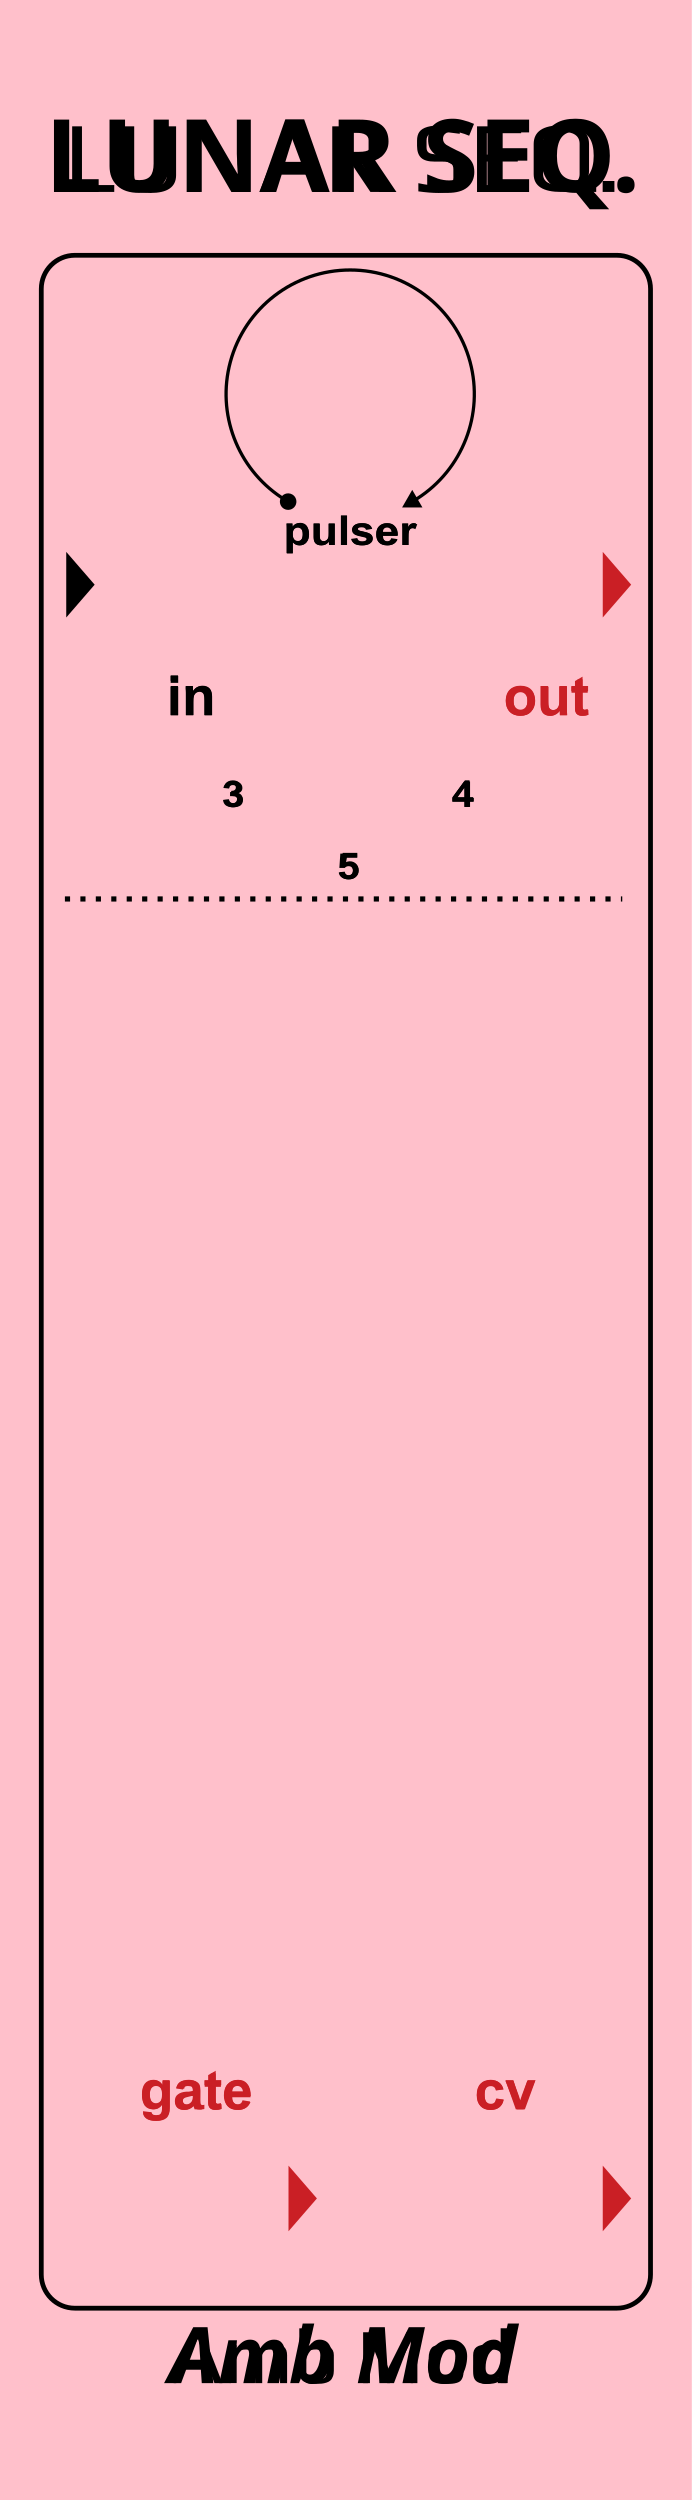
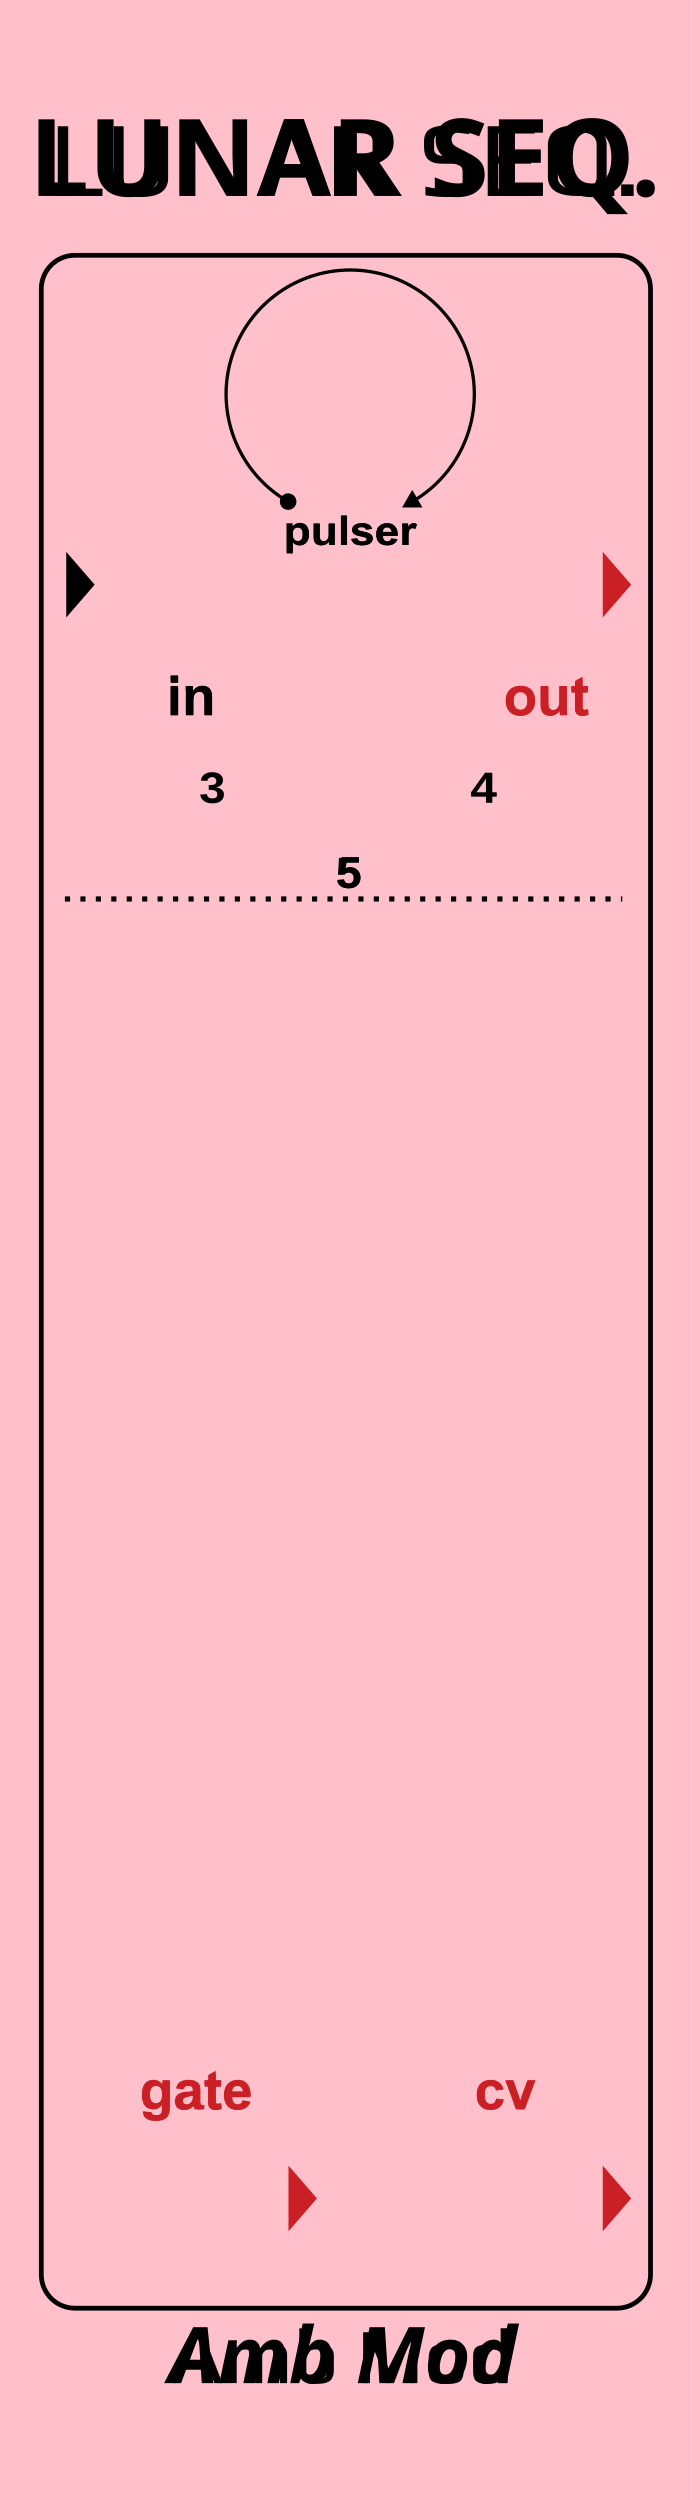
<svg xmlns="http://www.w3.org/2000/svg" width="35.56mm" height="128.5mm" viewBox="0 0 35.56 128.5" version="1.1" id="svg1">
  <defs id="defs1">
    <rect x="84.1" y="60.777" width="17.973" height="14.954" id="rect20" />
    <rect x="-6.86" y="102.347" width="128.14" height="83.689" id="rect11" />
  </defs>
  <rect x="0" y="0" width="35.56" height="128.5" style="fill:#ffc0cb;fill-opacity:1;stroke:none" id="rect1" />
  <rect x="2.122" y="13.122" width="31.315" height="105.519" rx="1.726" ry="1.726" style="fill:none;fill-opacity:1;stroke:#000;stroke-width:0.245;stroke-linejoin:round" id="box-clock" />
-   <text x="42.061" y="40.221" text-anchor="middle" id="label-stages" style="font-weight:bold;font-size:2.187px;font-family:Arial;text-anchor:middle;fill:#000;stroke-width:1" transform="scale(1.041629,0.9600343)">stages</text>
  <text x="17.278" y="29.177" text-anchor="middle" id="label-pulser" style="font-weight:bold;font-size:2.187px;font-family:Arial;text-anchor:middle;fill:#000;stroke-width:1" transform="scale(1.041629,0.9600343)">pulser</text>
  <g id="g1" transform="translate(9.71841)">
    <text x="7.901" y="122.492" font-family="sans-serif" font-size="4.025px" text-anchor="middle" fill="#000" id="text52" style="stroke-width:1.548">
      <tspan style="font-style:italic;font-variant:normal;font-weight:bold;font-stretch:normal;font-family:Play;-inkscape-font-specification:'Play Bold Italic';stroke-width:1.548" id="tspan52">Amb Mod</tspan>
    </text>
    <path style="font-style:italic;font-weight:bold;font-size:4.025px;font-family:Play;-inkscape-font-specification:'Play Bold Italic';text-anchor:middle;fill:#000;stroke-width:1.548" d="m 0.245,119.88 h 0.451 l 1.014,2.612 H 1.303 l -0.298,-0.793 h -1.119 l -0.294,0.793 h -0.386 z m 0.664,1.549 -0.443,-1.179 h -0.036 l -0.443,1.179 z m 1.175,-0.885 h 0.362 v 0.237 q 0.056,-0.278 0.656,-0.278 0.487,0 0.608,0.266 0.036,-0.129 0.217,-0.197 0.185,-0.068 0.451,-0.068 0.362,0 0.511,0.137 0.149,0.133 0.149,0.423 v 1.429 H 4.676 v -1.405 q 0,-0.076 -0.012,-0.125 -0.012,-0.048 -0.048,-0.097 -0.08,-0.101 -0.358,-0.101 -0.213,0 -0.318,0.028 -0.105,0.028 -0.145,0.097 -0.036,0.068 -0.036,0.197 v 1.405 H 3.396 v -1.405 q 0,-0.076 -0.012,-0.125 -0.012,-0.048 -0.048,-0.097 -0.08,-0.101 -0.354,-0.101 -0.221,0 -0.334,0.028 -0.113,0.028 -0.157,0.097 -0.044,0.064 -0.044,0.197 v 1.405 H 2.084 Z m 4.451,1.988 q -0.217,0 -0.35,-0.024 -0.129,-0.02 -0.258,-0.081 Q 5.666,122.303 5.666,121.856 v -2.181 h 0.362 v 0.584 0.229 q -0.004,0.105 -0.004,0.233 0.02,-0.093 0.169,-0.157 0.153,-0.06 0.443,-0.06 0.805,0 0.805,0.551 v 0.801 q 0,0.173 -0.052,0.302 -0.048,0.129 -0.129,0.201 -0.072,0.068 -0.201,0.109 -0.125,0.04 -0.25,0.052 -0.113,0.012 -0.274,0.012 z m 0.008,-0.237 q 0.209,0 0.318,-0.028 0.113,-0.032 0.161,-0.113 0.048,-0.081 0.048,-0.245 v -0.765 q 0,-0.165 -0.048,-0.245 -0.048,-0.085 -0.161,-0.109 -0.109,-0.028 -0.322,-0.028 -0.197,0 -0.306,0.032 -0.109,0.032 -0.157,0.117 -0.048,0.081 -0.048,0.233 v 0.765 q 0,0.165 0.044,0.245 0.048,0.081 0.157,0.113 0.109,0.028 0.314,0.028 z M 8.946,119.88 h 0.584 l 0.837,2.173 0.012,0.004 0.793,-2.177 h 0.563 v 2.612 h -0.342 v -2.209 h -0.02 l -0.841,2.209 h -0.35 l -0.865,-2.209 h -0.02 v 2.209 h -0.35 z m 4.266,2.652 q -0.258,0 -0.386,-0.02 -0.129,-0.016 -0.258,-0.076 -0.133,-0.06 -0.193,-0.193 -0.06,-0.137 -0.06,-0.366 v -0.676 q 0,-0.181 0.044,-0.318 0.044,-0.137 0.117,-0.213 0.06,-0.068 0.181,-0.105 0.125,-0.04 0.254,-0.052 0.145,-0.008 0.302,-0.008 0.209,0 0.314,0.012 0.109,0.008 0.229,0.04 0.125,0.036 0.193,0.109 0.068,0.072 0.117,0.209 0.044,0.141 0.044,0.326 v 0.676 q 0,0.342 -0.157,0.499 -0.064,0.064 -0.185,0.101 -0.121,0.036 -0.25,0.048 -0.153,0.008 -0.306,0.008 z m 0,-0.237 q 0.169,0 0.245,-0.008 0.076,-0.008 0.149,-0.044 0.072,-0.032 0.101,-0.105 0.032,-0.076 0.032,-0.209 v -0.789 q 0,-0.181 -0.044,-0.262 -0.044,-0.085 -0.153,-0.109 -0.105,-0.028 -0.33,-0.028 -0.225,0 -0.334,0.028 -0.105,0.024 -0.149,0.109 -0.044,0.081 -0.044,0.262 v 0.789 q 0,0.133 0.028,0.209 0.032,0.072 0.105,0.105 0.072,0.036 0.149,0.044 0.076,0.008 0.245,0.008 z m 2.157,0.237 q -0.29,0 -0.455,-0.056 -0.165,-0.06 -0.241,-0.193 -0.072,-0.133 -0.072,-0.37 v -0.857 q 0,-0.294 0.181,-0.423 0.185,-0.129 0.608,-0.129 0.254,0 0.435,0.064 0.185,0.064 0.189,0.185 h 0.008 l -0.008,-0.495 v -0.584 h 0.362 v 2.817 h -0.354 v -0.229 q 0,0.109 -0.173,0.185 -0.173,0.085 -0.479,0.085 z m 0.076,-0.25 q 0.302,0 0.435,-0.068 0.133,-0.068 0.133,-0.233 v -0.962 q 0,-0.262 -0.535,-0.262 -0.322,0 -0.419,0.048 -0.101,0.048 -0.101,0.213 v 0.962 q 0,0.165 0.109,0.233 0.113,0.068 0.378,0.068 z" id="text4" aria-label="Amb Mod" />
  </g>
  <g id="g2" transform="translate(2.540001)">
-     <text x="15.068" y="9.867" text-anchor="middle" id="text-title" style="font-style:normal;font-variant:normal;font-weight:bold;font-stretch:normal;font-size:5.2px;font-family:Play;-inkscape-font-specification:'Play Bold';fill:#000">LUNAR SEQ.</text>
-     <path d="m 1.169,6.492 h 0.504 v 3.021 h 1.659 v 0.354 H 1.169 Z m 4.02,3.427 q -0.276,0 -0.484,-0.036 -0.203,-0.036 -0.4,-0.125 -0.208,-0.094 -0.322,-0.286 -0.109,-0.192 -0.109,-0.468 V 6.492 h 0.484 v 2.506 q 0,0.317 0.213,0.452 0.213,0.13 0.629,0.13 0.416,0 0.619,-0.13 0.208,-0.135 0.208,-0.452 V 6.492 h 0.484 v 2.512 q 0,0.915 -1.321,0.915 z M 7.388,6.492 h 0.608 L 9.832,9.279 V 6.492 H 10.274 V 9.867 H 9.666 L 7.83,7.033 v 2.834 h -0.442 z m 4.742,0 h 0.582 l 1.31,3.375 h -0.525 l -0.385,-1.024 h -1.446 l -0.38,1.024 h -0.499 z m 0.858,2.002 -0.572,-1.524 h -0.047 l -0.572,1.524 z m 1.55,-2.002 h 1.186 q 0.447,0 0.697,0.057 0.255,0.052 0.369,0.192 0.12,0.14 0.12,0.411 v 0.582 q 0,0.302 -0.25,0.468 -0.244,0.161 -0.624,0.161 l 1.082,1.503 h -0.619 l -0.967,-1.44 h -0.489 v 1.44 h -0.504 z m 1.165,1.602 q 0.374,0 0.536,-0.088 0.166,-0.094 0.166,-0.333 v -0.468 q 0,-0.38 -0.655,-0.38 h -0.707 v 1.269 z m 4.29,1.825 q -0.432,0 -1.03,-0.083 v -0.421 q 0.603,0.13 1.061,0.13 0.385,0 0.562,-0.083 0.177,-0.088 0.177,-0.322 V 8.702 q 0,-0.218 -0.125,-0.307 -0.125,-0.088 -0.437,-0.088 h -0.395 q -0.494,0 -0.702,-0.198 -0.208,-0.198 -0.208,-0.614 v -0.27 q 0,-0.276 0.12,-0.447 0.125,-0.172 0.411,-0.255 0.291,-0.083 0.796,-0.083 0.338,0 0.868,0.057 v 0.38 q -0.593,-0.088 -0.905,-0.088 -0.484,0 -0.64,0.094 -0.161,0.099 -0.161,0.328 v 0.385 q 0,0.177 0.125,0.26 0.13,0.078 0.442,0.078 h 0.406 q 0.348,0 0.541,0.083 0.198,0.083 0.276,0.255 0.083,0.166 0.083,0.452 v 0.244 q 0,0.359 -0.135,0.567 -0.13,0.208 -0.406,0.296 -0.276,0.088 -0.723,0.088 z m 1.986,-3.427 h 2.267 v 0.354 h -1.763 v 1.102 h 1.591 v 0.354 h -1.591 v 1.212 h 1.815 v 0.354 h -2.319 z m 4.332,3.375 q -1.42,0 -1.42,-0.915 V 7.407 q 0,-0.967 1.42,-0.967 1.425,0 1.425,0.962 v 1.394 q 0,0.478 -0.463,0.785 h 0.832 v 0.286 z m 0.01,-0.338 q 0.931,0 0.931,-0.582 V 7.392 q 0,-0.624 -0.936,-0.624 -0.208,0 -0.359,0.026 -0.151,0.021 -0.286,0.083 -0.296,0.14 -0.296,0.515 v 1.555 q 0,0.582 0.946,0.582 z m 2.116,-0.224 h 0.603 v 0.562 h -0.603 z" id="text30" style="font-weight:bold;font-size:5.2px;font-family:Play;-inkscape-font-specification:'Play Bold';text-anchor:middle;fill:#000" aria-label="LUNAR SEQ." />
+     <text x="15.19" y="10.073" font-family="sans-serif" font-size="6.829px" font-weight="bold" text-anchor="middle" fill="#000" id="text1" style="font-style:normal;font-variant:normal;font-weight:bold;font-stretch:normal;font-size:5.522px;font-family:Arial;-inkscape-font-specification:'Arial Bold';fill:#000;stroke-width:2.626">
+       <tspan style="font-style:normal;font-variant:normal;font-weight:bold;font-stretch:normal;font-size:5.522px;font-family:Play;-inkscape-font-specification:'Play Bold';fill:#000;fill-opacity:1;stroke-width:2.626" id="tspan13">LUNAR SEQ.</tspan>
+     </text>
  </g>
  <path style="fill:#ca1f25;fill-opacity:1;stroke:none;stroke-width:0.2;stroke-linejoin:round;stroke-dasharray:none;stroke-opacity:1" id="path36-2" d="m 40.693,100.277 2.12,3.671 2.12,3.671 -4.239,0 -4.239,0 2.12,-3.671 z" transform="matrix(0,0.3979664,-0.1989601,0,52.39348,96.80539)" />
  <path style="fill:#ca1f25;fill-opacity:1;stroke:none;stroke-width:0.2;stroke-linejoin:round;stroke-dasharray:none;stroke-opacity:1" id="path2" d="m 40.693,100.277 2.12,3.671 2.12,3.671 -4.239,0 -4.239,0 2.12,-3.671 z" transform="matrix(0,0.3979664,-0.1989601,0,36.24051,96.80539)" />
-   <text x="11.511" y="43.203" text-anchor="middle" id="text8" style="font-weight:bold;font-size:1.979px;font-family:Arial;text-anchor:middle;fill:#000;stroke-width:1" transform="scale(1.041629,0.9600343)">3</text>
-   <text x="17.203" y="47.061" text-anchor="middle" id="text9" style="font-weight:bold;font-size:1.979px;font-family:Arial;text-anchor:middle;fill:#000;fill-opacity:1;stroke-width:1" transform="scale(1.041629,0.9600343)">5</text>
+   <text x="10.482" y="42.98" text-anchor="middle" id="text8" style="font-weight:bold;font-size:2.338px;font-family:Arial;text-anchor:middle;fill:#000;stroke-width:1" transform="scale(1.041629,0.9600343)">3</text>
+   <text x="17.206" y="47.538" text-anchor="middle" id="text9" style="font-weight:bold;font-size:2.338px;font-family:Arial;text-anchor:middle;fill:#000;fill-opacity:1;stroke-width:1" transform="scale(1.041629,0.9600343)">5</text>
  <path id="path178" style="baseline-shift:baseline;display:inline;overflow:visible;vector-effect:none;fill:#000;stroke-width:1;stroke-linejoin:round;enable-background:accumulate;stop-color:#000" d="m 18.001,13.792 c -2.926,0 -5.488,1.966 -6.245,4.792 -0.721,2.69 0.365,5.523 2.656,7.051 -0.071,0.191 0.004,0.411 0.186,0.517 0.199,0.115 0.464,0.048 0.581,-0.156 0.117,-0.203 0.048,-0.464 -0.156,-0.581 -0.064,-0.037 -0.133,-0.055 -0.201,-0.057 -0.12,-0.003 -0.237,0.045 -0.321,0.134 -2.229,-1.489 -3.282,-4.245 -2.581,-6.863 0.738,-2.752 3.231,-4.665 6.081,-4.665 2.85,0 5.343,1.913 6.081,4.665 0.711,2.655 -0.383,5.451 -2.676,6.924 l -0.217,-0.375 -0.522,0.907 h 1.047 l -0.224,-0.386 c 2.359,-1.512 3.485,-4.387 2.754,-7.115 -0.757,-2.826 -3.318,-4.792 -6.244,-4.792 z" />
  <text xml:space="preserve" transform="scale(0.2645833)" id="text11" style="writing-mode:lr-tb;direction:ltr;white-space:pre;shape-inside:url(#rect11);display:inline;opacity:0.319;fill:#000;fill-opacity:1;stroke:#000;stroke-width:1.002;stroke-dasharray:1, 2" />
-   <path d="m 40.256,38.303 0.314,-0.044 q 0.02,0.084 0.081,0.128 0.061,0.043 0.171,0.043 0.121,0 0.182,-0.041 0.041,-0.029 0.041,-0.077 0,-0.033 -0.022,-0.054 -0.023,-0.021 -0.105,-0.038 -0.378,-0.077 -0.48,-0.14 -0.14,-0.088 -0.14,-0.245 0,-0.142 0.121,-0.238 0.121,-0.096 0.376,-0.096 0.243,0 0.36,0.073 0.118,0.073 0.162,0.215 l -0.295,0.05 q -0.019,-0.064 -0.072,-0.097 -0.052,-0.034 -0.15,-0.034 -0.123,0 -0.177,0.032 -0.036,0.023 -0.036,0.058 0,0.031 0.031,0.052 0.042,0.029 0.291,0.081 0.25,0.052 0.349,0.128 0.098,0.077 0.098,0.214 0,0.15 -0.136,0.257 -0.136,0.108 -0.402,0.108 -0.241,0 -0.383,-0.09 -0.14,-0.09 -0.184,-0.245 z m 1.919,-0.778 v 0.23 h -0.214 v 0.439 q 0,0.133 0.005,0.156 0.007,0.022 0.028,0.036 0.022,0.014 0.053,0.014 0.043,0 0.126,-0.028 l 0.027,0.224 q -0.109,0.043 -0.247,0.043 -0.085,0 -0.152,-0.026 -0.068,-0.027 -0.1,-0.068 -0.031,-0.042 -0.043,-0.113 -0.01,-0.05 -0.01,-0.203 v -0.475 h -0.144 v -0.23 h 0.144 v -0.216 l 0.314,-0.168 v 0.385 z m 0.451,0.332 -0.284,-0.047 q 0.048,-0.158 0.165,-0.234 0.117,-0.076 0.347,-0.076 0.209,0 0.312,0.046 0.102,0.045 0.144,0.116 0.042,0.07 0.042,0.257 l -0.003,0.336 q 0,0.144 0.014,0.212 0.016,0.068 0.057,0.146 h -0.309 q -0.012,-0.029 -0.03,-0.085 -0.008,-0.026 -0.011,-0.034 -0.08,0.072 -0.171,0.108 -0.091,0.036 -0.195,0.036 -0.182,0 -0.288,-0.091 -0.105,-0.091 -0.105,-0.231 0,-0.092 0.048,-0.164 0.048,-0.073 0.134,-0.111 0.087,-0.039 0.249,-0.068 0.219,-0.038 0.304,-0.071 v -0.029 q 0,-0.083 -0.044,-0.118 -0.044,-0.036 -0.168,-0.036 -0.083,0 -0.13,0.031 -0.047,0.03 -0.076,0.106 z m 0.418,0.234 q -0.06,0.018 -0.19,0.044 -0.13,0.026 -0.17,0.05 -0.061,0.04 -0.061,0.102 0,0.06 0.049,0.105 0.049,0.044 0.125,0.044 0.085,0 0.161,-0.051 0.057,-0.039 0.075,-0.095 0.012,-0.037 0.012,-0.14 z m 0.586,0.595 0.357,0.04 q 0.009,0.057 0.041,0.079 0.044,0.031 0.14,0.031 0.122,0 0.184,-0.034 0.041,-0.023 0.062,-0.073 0.014,-0.036 0.014,-0.132 v -0.159 q -0.14,0.176 -0.354,0.176 -0.238,0 -0.377,-0.186 -0.109,-0.147 -0.109,-0.365 0,-0.274 0.142,-0.418 0.144,-0.145 0.356,-0.145 0.219,0 0.362,0.177 V 37.525 h 0.293 v 0.977 q 0,0.193 -0.034,0.288 -0.034,0.095 -0.097,0.15 -0.062,0.054 -0.167,0.085 -0.103,0.031 -0.263,0.031 -0.3,0 -0.426,-0.095 -0.126,-0.094 -0.126,-0.24 0,-0.014 0.001,-0.035 z m 0.279,-0.639 q 0,0.173 0.072,0.254 0.073,0.08 0.18,0.08 0.115,0 0.194,-0.082 0.079,-0.083 0.079,-0.245 0,-0.169 -0.076,-0.251 -0.076,-0.082 -0.191,-0.082 -0.112,0 -0.186,0.081 -0.072,0.08 -0.072,0.245 z m 1.826,0.22 0.312,0.048 q -0.06,0.158 -0.19,0.241 -0.129,0.082 -0.324,0.082 -0.308,0 -0.456,-0.186 -0.117,-0.149 -0.117,-0.375 0,-0.271 0.154,-0.423 0.154,-0.154 0.388,-0.154 0.264,0 0.416,0.161 0.152,0.16 0.146,0.491 H 45.28 q 0.003,0.128 0.076,0.2 0.072,0.071 0.18,0.071 0.073,0 0.123,-0.037 0.05,-0.037 0.076,-0.119 z m 0.018,-0.291 q -0.003,-0.125 -0.07,-0.19 -0.067,-0.066 -0.162,-0.066 -0.102,0 -0.169,0.069 -0.067,0.069 -0.066,0.187 z m 0.455,0.327 0.314,-0.044 q 0.02,0.084 0.081,0.128 0.061,0.043 0.171,0.043 0.121,0 0.182,-0.041 0.041,-0.029 0.041,-0.077 0,-0.033 -0.022,-0.054 -0.023,-0.021 -0.105,-0.038 -0.378,-0.077 -0.48,-0.14 -0.14,-0.088 -0.14,-0.245 0,-0.142 0.121,-0.238 0.121,-0.096 0.376,-0.096 0.243,0 0.36,0.073 0.118,0.073 0.162,0.215 l -0.295,0.05 q -0.019,-0.064 -0.072,-0.097 -0.052,-0.034 -0.15,-0.034 -0.123,0 -0.177,0.032 -0.036,0.023 -0.036,0.058 0,0.031 0.031,0.052 0.042,0.029 0.291,0.081 0.25,0.052 0.349,0.128 0.098,0.077 0.098,0.214 0,0.15 -0.136,0.257 -0.136,0.108 -0.402,0.108 -0.241,0 -0.383,-0.09 -0.14,-0.09 -0.184,-0.245 z" id="text12" style="font-weight:bold;font-size:2.187px;font-family:Arial;text-anchor:middle;fill:#000" aria-label="stages" />
  <path d="m 14.733,26.921 h 0.291 v 0.16 q 0.057,-0.082 0.154,-0.133 0.097,-0.051 0.215,-0.051 0.206,0 0.349,0.149 0.144,0.149 0.144,0.414 0,0.273 -0.145,0.425 -0.145,0.151 -0.35,0.151 -0.098,0 -0.178,-0.036 -0.079,-0.036 -0.167,-0.123 v 0.549 h -0.313 z m 0.309,0.526 q 0,0.184 0.079,0.272 0.079,0.087 0.192,0.087 0.109,0 0.181,-0.08 0.072,-0.081 0.072,-0.265 0,-0.171 -0.075,-0.254 -0.075,-0.083 -0.185,-0.083 -0.115,0 -0.19,0.082 -0.076,0.081 -0.076,0.241 z m 1.869,0.563 v -0.163 q -0.065,0.087 -0.17,0.137 -0.105,0.05 -0.221,0.05 -0.119,0 -0.214,-0.048 -0.095,-0.048 -0.137,-0.135 -0.042,-0.087 -0.042,-0.241 v -0.689 h 0.313 v 0.5 q 0,0.23 0.017,0.282 0.018,0.051 0.063,0.082 0.046,0.03 0.116,0.03 0.08,0 0.144,-0.04 0.063,-0.041 0.087,-0.1 0.023,-0.06 0.023,-0.294 v -0.459 h 0.313 v 1.089 z m 0.614,0 V 26.507 h 0.313 v 1.503 z m 0.523,-0.311 0.314,-0.044 q 0.02,0.084 0.081,0.128 0.061,0.043 0.171,0.043 0.121,0 0.182,-0.041 0.041,-0.029 0.041,-0.077 0,-0.033 -0.022,-0.054 -0.023,-0.021 -0.105,-0.038 -0.378,-0.077 -0.48,-0.14 -0.14,-0.088 -0.14,-0.245 0,-0.142 0.121,-0.238 0.121,-0.096 0.376,-0.096 0.243,0 0.36,0.073 0.118,0.073 0.162,0.215 l -0.295,0.05 q -0.019,-0.064 -0.072,-0.097 -0.052,-0.034 -0.15,-0.034 -0.123,0 -0.177,0.032 -0.036,0.023 -0.036,0.058 0,0.031 0.031,0.052 0.042,0.029 0.291,0.081 0.25,0.052 0.349,0.128 0.098,0.077 0.098,0.214 0,0.15 -0.136,0.257 -0.136,0.108 -0.402,0.108 -0.241,0 -0.383,-0.09 -0.14,-0.09 -0.184,-0.245 z m 2.062,-0.036 0.312,0.048 q -0.06,0.158 -0.19,0.241 -0.129,0.082 -0.324,0.082 -0.308,0 -0.456,-0.186 -0.117,-0.149 -0.117,-0.375 0,-0.271 0.154,-0.423 0.154,-0.154 0.388,-0.154 0.264,0 0.416,0.161 0.152,0.16 0.146,0.491 H 19.655 q 0.003,0.128 0.076,0.2 0.072,0.071 0.18,0.071 0.073,0 0.123,-0.037 0.05,-0.037 0.076,-0.119 z m 0.018,-0.291 q -0.003,-0.125 -0.07,-0.19 -0.067,-0.066 -0.162,-0.066 -0.102,0 -0.169,0.069 -0.067,0.069 -0.066,0.187 z m 0.864,0.638 H 20.68 v -1.089 h 0.29 v 0.155 q 0.075,-0.11 0.134,-0.145 0.06,-0.035 0.136,-0.035 0.107,0 0.206,0.054 l -0.097,0.251 q -0.079,-0.047 -0.147,-0.047 -0.066,0 -0.111,0.034 -0.046,0.033 -0.072,0.12 -0.026,0.087 -0.026,0.365 z" id="text13" style="font-weight:bold;font-size:2.187px;font-family:Arial;text-anchor:middle;fill:#000" aria-label="pulser" />
-   <path d="m 11.494,41.116 0.274,-0.031 q 0.013,0.096 0.07,0.148 0.057,0.051 0.139,0.051 0.088,0 0.147,-0.061 0.06,-0.061 0.06,-0.165 0,-0.098 -0.057,-0.156 -0.057,-0.058 -0.14,-0.058 -0.054,0 -0.13,0.019 l 0.031,-0.212 q 0.115,0.003 0.175,-0.045 0.06,-0.049 0.06,-0.13 0,-0.069 -0.044,-0.109 -0.044,-0.041 -0.118,-0.041 -0.072,0 -0.124,0.046 -0.051,0.046 -0.062,0.135 l -0.261,-0.041 q 0.027,-0.123 0.082,-0.197 0.055,-0.074 0.153,-0.116 0.099,-0.043 0.22,-0.043 0.208,0 0.334,0.122 0.104,0.1 0.104,0.226 0,0.179 -0.212,0.286 0.127,0.025 0.202,0.112 0.076,0.087 0.076,0.211 0,0.179 -0.142,0.305 -0.142,0.126 -0.353,0.126 -0.2,0 -0.332,-0.106 -0.132,-0.107 -0.153,-0.278 z" id="text18" style="font-weight:bold;font-size:1.979px;font-family:Arial;text-anchor:middle;fill:#000" aria-label="3" />
-   <path d="m 17.438,44.831 0.282,-0.027 q 0.012,0.088 0.071,0.14 0.059,0.051 0.137,0.051 0.089,0 0.15,-0.066 0.061,-0.067 0.061,-0.2 0,-0.125 -0.061,-0.187 -0.06,-0.063 -0.158,-0.063 -0.122,0 -0.218,0.099 l -0.23,-0.031 0.145,-0.708 h 0.748 v 0.244 h -0.533 l -0.044,0.231 q 0.095,-0.044 0.193,-0.044 0.188,0 0.319,0.126 0.131,0.126 0.131,0.327 0,0.168 -0.106,0.3 -0.144,0.18 -0.4,0.18 -0.204,0 -0.333,-0.101 -0.129,-0.101 -0.154,-0.272 z" id="text19" style="font-weight:bold;font-size:1.979px;font-family:Arial;text-anchor:middle;fill:#000" aria-label="5" />
-   <text x="22.841" y="43.203" text-anchor="middle" id="text10" style="font-weight:bold;font-size:1.979px;font-family:Arial;text-anchor:middle;fill:#000;stroke-width:1" transform="scale(1.041629,0.9600343)">4</text>
+   <path d="m 17.353,45.225 0.333,-0.032 q 0.014,0.104 0.084,0.165 0.07,0.06 0.162,0.06 0.105,0 0.177,-0.078 0.073,-0.079 0.073,-0.237 0,-0.148 -0.073,-0.221 -0.071,-0.075 -0.187,-0.075 -0.144,0 -0.258,0.117 l -0.271,-0.036 0.171,-0.836 h 0.883 v 0.288 h -0.63 l -0.052,0.273 q 0.112,-0.051 0.228,-0.051 0.222,0 0.377,0.149 0.155,0.149 0.155,0.387 0,0.198 -0.125,0.354 -0.17,0.213 -0.472,0.213 -0.241,0 -0.394,-0.119 -0.152,-0.119 -0.182,-0.321 z" id="text19" style="font-weight:bold;font-size:1.979px;font-family:Arial;text-anchor:middle;fill:#000;stroke-width:1" aria-label="5" />
+   <text x="23.865" y="42.98" text-anchor="middle" id="text10" style="font-weight:bold;font-size:2.338px;font-family:Arial;text-anchor:middle;fill:#000;stroke-width:1" transform="scale(1.041629,0.9600343)">4</text>
  <text xml:space="preserve" transform="scale(0.2645833)" id="text20" style="writing-mode:lr-tb;direction:ltr;white-space:pre;shape-inside:url(#rect20);display:inline;opacity:0.319;fill:#000;fill-opacity:1;stroke:#000;stroke-width:1.002;stroke-dasharray:1, 2" />
-   <path d="m 23.861,41.476 v -0.274 h -0.604 v -0.228 l 0.64,-0.864 h 0.238 v 0.863 h 0.183 v 0.229 h -0.183 v 0.274 z m 0,-0.503 v -0.465 l -0.339,0.465 z" id="text21" style="font-weight:bold;font-size:1.979px;font-family:Arial;text-anchor:middle;fill:#000" aria-label="4" />
  <path style="fill:#ca1f25;fill-opacity:1;stroke:none;stroke-width:0.2;stroke-linejoin:round;stroke-dasharray:none;stroke-opacity:1" id="path24" d="m 40.693,100.277 2.12,3.671 2.12,3.671 -4.239,0 -4.239,0 2.12,-3.671 z" transform="matrix(0,0.3979664,-0.1989601,0,52.39348,13.85789)" />
  <path style="fill:#000;fill-opacity:1;stroke:none;stroke-width:0.2;stroke-linejoin:round;stroke-dasharray:none;stroke-opacity:1" id="path25" d="m 40.693,100.277 2.12,3.671 2.12,3.671 -4.239,0 -4.239,0 2.12,-3.671 z" transform="matrix(0,0.3979664,-0.1989601,0,24.81663,13.85789)" />
  <text x="9.823" y="36.76" font-family="sans-serif" font-size="2" text-anchor="middle" fill="#000" id="text180-6" style="font-style:normal;font-variant:normal;font-weight:bold;font-stretch:normal;font-size:2.822px;font-family:Arial;-inkscape-font-specification:'Arial Bold';text-align:center;text-anchor:middle;fill:#000">
    <tspan style="fill:#000" id="tspan180-6">in</tspan>
  </text>
  <text x="28.08" y="36.76" font-family="sans-serif" font-size="2" text-anchor="middle" fill="#000" id="text356" style="font-style:normal;font-variant:normal;font-weight:bold;font-stretch:normal;font-size:2.822px;font-family:Arial;-inkscape-font-specification:'Arial Bold';text-align:center;text-anchor:middle;fill:#ca1f25;fill-opacity:1">
    <tspan style="fill:#ca1f25;fill-opacity:1" id="tspan356">out</tspan>
  </text>
  <path d="m 8.772,35.098 v -0.358 h 0.387 v 0.358 z m 0,1.662 v -1.463 h 0.387 v 1.463 z m 2.115,0 H 10.5 v -0.747 q 0,-0.237 -0.025,-0.306 -0.025,-0.07 -0.081,-0.109 -0.055,-0.039 -0.134,-0.039 -0.101,0 -0.181,0.055 -0.08,0.055 -0.11,0.146 -0.029,0.091 -0.029,0.336 v 0.663 h -0.387 v -1.463 h 0.36 v 0.215 q 0.192,-0.248 0.482,-0.248 0.128,0 0.234,0.047 0.106,0.045 0.16,0.117 0.055,0.072 0.076,0.163 0.022,0.091 0.022,0.26 z" id="text368" style="font-weight:bold;font-size:2.822px;font-family:Arial;-inkscape-font-specification:'Arial Bold';text-align:center;text-anchor:middle;fill:#000" aria-label="in" />
  <path d="m 25.999,36.008 q 0,-0.193 0.095,-0.373 0.095,-0.181 0.269,-0.276 0.175,-0.095 0.39,-0.095 0.332,0 0.544,0.216 0.212,0.215 0.212,0.544 0,0.332 -0.215,0.551 -0.214,0.218 -0.539,0.218 -0.201,0 -0.384,-0.091 -0.182,-0.091 -0.277,-0.266 -0.095,-0.176 -0.095,-0.429 z m 0.397,0.021 q 0,0.218 0.103,0.333 0.103,0.116 0.255,0.116 0.152,0 0.254,-0.116 0.103,-0.116 0.103,-0.336 0,-0.215 -0.103,-0.331 -0.102,-0.116 -0.254,-0.116 -0.152,0 -0.255,0.116 -0.103,0.116 -0.103,0.333 z m 2.38,0.732 v -0.219 q -0.08,0.117 -0.211,0.185 -0.13,0.068 -0.274,0.068 -0.147,0 -0.265,-0.065 -0.117,-0.065 -0.169,-0.182 -0.052,-0.117 -0.052,-0.324 v -0.926 h 0.387 v 0.672 q 0,0.309 0.021,0.379 0.022,0.069 0.079,0.11 0.057,0.04 0.143,0.04 0.099,0 0.178,-0.054 0.079,-0.055 0.107,-0.135 0.029,-0.081 0.029,-0.395 v -0.617 h 0.387 v 1.463 z m 1.432,-1.463 v 0.309 H 29.943 v 0.59 q 0,0.179 0.007,0.209 0.008,0.029 0.034,0.048 0.028,0.019 0.066,0.019 0.054,0 0.156,-0.037 l 0.033,0.3 q -0.135,0.058 -0.306,0.058 -0.105,0 -0.189,-0.035 -0.084,-0.036 -0.124,-0.091 -0.039,-0.057 -0.054,-0.152 -0.012,-0.068 -0.012,-0.273 v -0.638 h -0.178 v -0.309 h 0.178 v -0.291 l 0.389,-0.226 v 0.517 z" id="text369" style="font-weight:bold;font-size:2.822px;font-family:Arial;-inkscape-font-specification:'Arial Bold';text-align:center;text-anchor:middle;fill:#ca1f25" aria-label="out" />
  <text x="25.963" y="108.419" font-family="sans-serif" font-size="2" text-anchor="middle" fill="#000" id="text25" style="font-style:normal;font-variant:normal;font-weight:bold;font-stretch:normal;font-size:2.822px;font-family:Arial;-inkscape-font-specification:'Arial Bold';text-align:center;text-anchor:middle;fill:#ca1f25;fill-opacity:1">
    <tspan style="fill:#ca1f25;fill-opacity:1" id="tspan25">cv</tspan>
  </text>
  <text x="10.088" y="108.419" font-family="sans-serif" font-size="2" text-anchor="middle" fill="#000" id="text26" style="font-style:normal;font-variant:normal;font-weight:bold;font-stretch:normal;font-size:2.822px;font-family:Arial;-inkscape-font-specification:'Arial Bold';text-align:center;text-anchor:middle;fill:#ca1f25;fill-opacity:1">
    <tspan style="fill:#ca1f25;fill-opacity:1" id="tspan26">gate</tspan>
  </text>
  <path d="m 25.872,107.388 -0.382,0.069 q -0.019,-0.114 -0.088,-0.172 -0.068,-0.058 -0.176,-0.058 -0.145,0 -0.232,0.101 -0.085,0.099 -0.085,0.333 0,0.26 0.087,0.368 0.088,0.107 0.236,0.107 0.11,0 0.181,-0.062 0.07,-0.063 0.099,-0.216 l 0.38,0.065 q -0.059,0.262 -0.227,0.396 -0.168,0.134 -0.451,0.134 -0.321,0 -0.513,-0.203 -0.19,-0.203 -0.19,-0.561 0,-0.362 0.192,-0.564 0.192,-0.203 0.518,-0.203 0.267,0 0.424,0.116 0.158,0.114 0.227,0.35 z m 0.696,1.031 -0.59,-1.463 h 0.407 l 0.276,0.747 0.08,0.249 q 0.032,-0.095 0.04,-0.125 0.019,-0.062 0.041,-0.124 l 0.278,-0.747 h 0.398 l -0.582,1.463 z" id="text27" style="font-weight:bold;font-size:2.822px;font-family:Arial;-inkscape-font-specification:'Arial Bold';text-align:center;text-anchor:middle;fill:#ca1f25" aria-label="cv" />
  <path d="m 7.353,108.516 0.442,0.054 q 0.011,0.077 0.051,0.106 0.055,0.041 0.174,0.041 0.152,0 0.227,-0.045 0.051,-0.03 0.077,-0.098 0.018,-0.048 0.018,-0.178 v -0.214 q -0.174,0.237 -0.438,0.237 -0.295,0 -0.467,-0.249 -0.135,-0.197 -0.135,-0.491 0,-0.368 0.176,-0.562 0.178,-0.194 0.441,-0.194 0.271,0 0.448,0.238 v -0.205 h 0.362 v 1.313 q 0,0.259 -0.043,0.387 -0.043,0.128 -0.12,0.201 -0.077,0.073 -0.207,0.114 -0.128,0.041 -0.325,0.041 -0.372,0 -0.528,-0.128 -0.156,-0.127 -0.156,-0.322 0,-0.019 0.001,-0.047 z M 7.699,107.657 q 0,0.233 0.09,0.342 0.091,0.107 0.223,0.107 0.142,0 0.24,-0.11 0.098,-0.112 0.098,-0.329 0,-0.227 -0.094,-0.338 -0.094,-0.11 -0.237,-0.11 -0.139,0 -0.23,0.109 -0.09,0.107 -0.09,0.329 z m 1.703,-0.255 -0.351,-0.063 q 0.059,-0.212 0.204,-0.314 0.145,-0.102 0.43,-0.102 0.259,0 0.386,0.062 0.127,0.061 0.178,0.156 0.052,0.094 0.052,0.346 l -0.004,0.452 q 0,0.193 0.018,0.285 0.019,0.091 0.07,0.196 H 10.002 q -0.015,-0.039 -0.037,-0.114 -0.01,-0.034 -0.014,-0.045 -0.099,0.097 -0.212,0.145 -0.113,0.048 -0.241,0.048 -0.226,0 -0.357,-0.123 -0.13,-0.123 -0.13,-0.31 0,-0.124 0.059,-0.22 0.059,-0.098 0.165,-0.149 0.107,-0.052 0.309,-0.091 0.271,-0.051 0.376,-0.095 v -0.039 q 0,-0.112 -0.055,-0.158 -0.055,-0.048 -0.208,-0.048 -0.103,0 -0.161,0.041 -0.058,0.04 -0.094,0.142 z m 0.518,0.314 q -0.074,0.025 -0.236,0.059 -0.161,0.034 -0.211,0.068 -0.076,0.054 -0.076,0.136 0,0.081 0.061,0.141 0.061,0.059 0.154,0.059 0.105,0 0.2,-0.069 0.07,-0.052 0.092,-0.128 0.015,-0.05 0.015,-0.189 z m 1.433,-0.761 v 0.309 h -0.265 v 0.59 q 0,0.179 0.007,0.209 0.008,0.029 0.034,0.048 0.028,0.019 0.066,0.019 0.054,0 0.156,-0.037 l 0.033,0.3 q -0.135,0.058 -0.306,0.058 -0.105,0 -0.189,-0.035 -0.084,-0.036 -0.124,-0.091 -0.039,-0.057 -0.054,-0.152 -0.012,-0.068 -0.012,-0.273 v -0.638 h -0.178 v -0.309 h 0.178 v -0.291 l 0.389,-0.226 v 0.517 z m 1.116,0.998 0.386,0.065 q -0.074,0.212 -0.236,0.324 -0.16,0.11 -0.401,0.11 -0.382,0 -0.565,-0.249 -0.145,-0.2 -0.145,-0.504 0,-0.364 0.19,-0.569 0.19,-0.207 0.481,-0.207 0.327,0 0.515,0.216 0.189,0.215 0.181,0.66 h -0.97 q 0.004,0.172 0.094,0.269 0.09,0.095 0.223,0.095 0.091,0 0.153,-0.05 0.062,-0.05 0.094,-0.16 z m 0.022,-0.391 q -0.004,-0.168 -0.087,-0.255 -0.083,-0.088 -0.201,-0.088 -0.127,0 -0.209,0.092 -0.083,0.092 -0.081,0.251 z" id="text28" style="font-weight:bold;font-size:2.822px;font-family:Arial;-inkscape-font-specification:'Arial Bold';text-align:center;text-anchor:middle;fill:#ca1f25" aria-label="gate" />
  <g id="path28" style="opacity:1;fill:#000;fill-opacity:1" transform="translate(0,8.373093)">
    <path style="baseline-shift:baseline;display:inline;overflow:visible;vector-effect:none;fill:#000;fill-opacity:1;stroke-dasharray:0.265, 0.529;enable-background:accumulate;stop-color:#000;stop-opacity:1" d="m 3.336,37.701 v 0.266 h 0.266 v -0.266 z m 0.795,0 v 0.266 h 0.264 v -0.266 z m 0.793,0 v 0.266 h 0.266 v -0.266 z m 0.795,0 v 0.266 h 0.264 v -0.266 z m 0.793,0 v 0.266 h 0.266 v -0.266 z m 0.793,0 v 0.266 h 0.266 v -0.266 z m 0.795,0 v 0.266 h 0.264 v -0.266 z m 0.793,0 v 0.266 h 0.266 v -0.266 z m 0.795,0 v 0.266 h 0.264 v -0.266 z m 0.793,0 v 0.266 h 0.266 v -0.266 z m 0.793,0 v 0.266 h 0.266 v -0.266 z m 0.795,0 v 0.266 h 0.264 v -0.266 z m 0.793,0 v 0.266 h 0.266 v -0.266 z m 0.795,0 v 0.266 h 0.264 v -0.266 z m 0.793,0 v 0.266 h 0.266 v -0.266 z m 0.793,0 v 0.266 h 0.266 v -0.266 z m 0.795,0 v 0.266 h 0.264 v -0.266 z m 0.793,0 v 0.266 h 0.266 v -0.266 z m 0.795,0 v 0.266 h 0.264 v -0.266 z m 0.793,0 v 0.266 h 0.266 v -0.266 z m 0.793,0 v 0.266 h 0.266 v -0.266 z m 0.795,0 v 0.266 h 0.264 v -0.266 z m 0.793,0 v 0.266 h 0.266 v -0.266 z m 0.795,0 v 0.266 h 0.264 v -0.266 z m 0.793,0 v 0.266 h 0.266 v -0.266 z m 0.793,0 v 0.266 h 0.266 v -0.266 z m 0.795,0 v 0.266 h 0.264 v -0.266 z m 0.793,0 v 0.266 h 0.266 v -0.266 z m 0.795,0 v 0.266 h 0.264 v -0.266 z m 0.793,0 v 0.266 h 0.266 v -0.266 z m 0.793,0 v 0.266 h 0.266 v -0.266 z m 0.795,0 v 0.266 h 0.264 v -0.266 z m 0.793,0 v 0.266 h 0.266 v -0.266 z m 0.795,0 v 0.266 h 0.264 v -0.266 z m 0.793,0 v 0.266 h 0.266 v -0.266 z m 0.793,0 v 0.266 h 0.266 v -0.266 z m 0.795,0 v 0.266 h 0.07 v -0.266 z" id="path30" />
  </g>
+   <g id="g30" transform="translate(2.540001)">
+     <path style="font-weight:bold;font-size:5.522px;font-family:Play;-inkscape-font-specification:'Play Bold';text-anchor:middle;stroke-width:2.626" d="M 0.429,6.489 H 0.965 V 9.698 H 2.727 V 10.073 H 0.429 Z M 4.698,10.128 q -0.293,0 -0.514,-0.039 Q 3.969,10.051 3.759,9.957 3.538,9.858 3.417,9.653 3.301,9.449 3.301,9.156 V 6.489 h 0.514 v 2.662 q 0,0.337 0.226,0.48 0.226,0.138 0.668,0.138 0.442,0 0.657,-0.138 Q 5.587,9.488 5.587,9.151 V 6.489 h 0.514 v 2.667 q 0,0.972 -1.403,0.972 z M 7.034,6.489 H 7.68 L 9.629,9.449 V 6.489 H 10.099 V 10.073 H 9.453 L 7.503,7.064 V 10.073 H 7.034 Z m 5.036,0 h 0.618 l 1.392,3.584 H 13.523 L 13.114,8.985 h -1.535 l -0.403,1.088 h -0.53 z M 12.981,8.615 12.374,6.997 h -0.05 l -0.607,1.618 z m 1.646,-2.126 h 1.259 q 0.475,0 0.74,0.061 0.271,0.055 0.392,0.204 0.127,0.149 0.127,0.436 v 0.618 q 0,0.32 -0.265,0.497 -0.26,0.171 -0.663,0.171 l 1.149,1.596 H 16.709 L 15.682,8.543 h -0.519 v 1.53 h -0.536 z m 1.237,1.701 q 0.398,0 0.569,-0.094 0.177,-0.099 0.177,-0.353 V 7.246 q 0,-0.403 -0.696,-0.403 H 15.163 V 8.19 Z m 4.556,1.938 q -0.458,0 -1.093,-0.088 V 9.593 q 0.641,0.138 1.127,0.138 0.409,0 0.596,-0.088 0.188,-0.094 0.188,-0.342 V 8.836 q 0,-0.232 -0.133,-0.326 -0.133,-0.094 -0.464,-0.094 h -0.42 q -0.525,0 -0.745,-0.21 Q 19.255,7.997 19.255,7.555 V 7.268 q 0,-0.293 0.127,-0.475 0.133,-0.182 0.436,-0.271 0.309,-0.088 0.845,-0.088 0.359,0 0.922,0.061 v 0.403 q -0.63,-0.094 -0.961,-0.094 -0.514,0 -0.679,0.099 -0.171,0.105 -0.171,0.348 v 0.409 q 0,0.188 0.133,0.276 0.138,0.083 0.469,0.083 h 0.431 q 0.37,0 0.574,0.088 0.21,0.088 0.293,0.271 0.088,0.177 0.088,0.48 v 0.26 q 0,0.381 -0.144,0.602 -0.138,0.221 -0.431,0.315 -0.293,0.094 -0.768,0.094 z m 2.109,-3.639 h 2.408 v 0.376 h -1.872 v 1.171 h 1.69 v 0.376 h -1.69 v 1.287 h 1.927 v 0.376 h -2.463 z m 4.6,3.584 q -1.508,0 -1.508,-0.972 V 7.461 q 0,-1.027 1.508,-1.027 1.513,0 1.513,1.022 v 1.48 q 0,0.508 -0.491,0.834 h 0.884 v 0.304 z m 0.011,-0.359 q 0.988,0 0.988,-0.618 V 7.445 q 0,-0.663 -0.994,-0.663 -0.221,0 -0.381,0.028 -0.16,0.022 -0.304,0.088 -0.315,0.149 -0.315,0.547 v 1.651 q 0,0.618 1.005,0.618 z m 2.248,-0.237 h 0.641 v 0.596 h -0.641 z" id="text30" aria-label="LUNAR SEQ." />
+   </g>
</svg>
